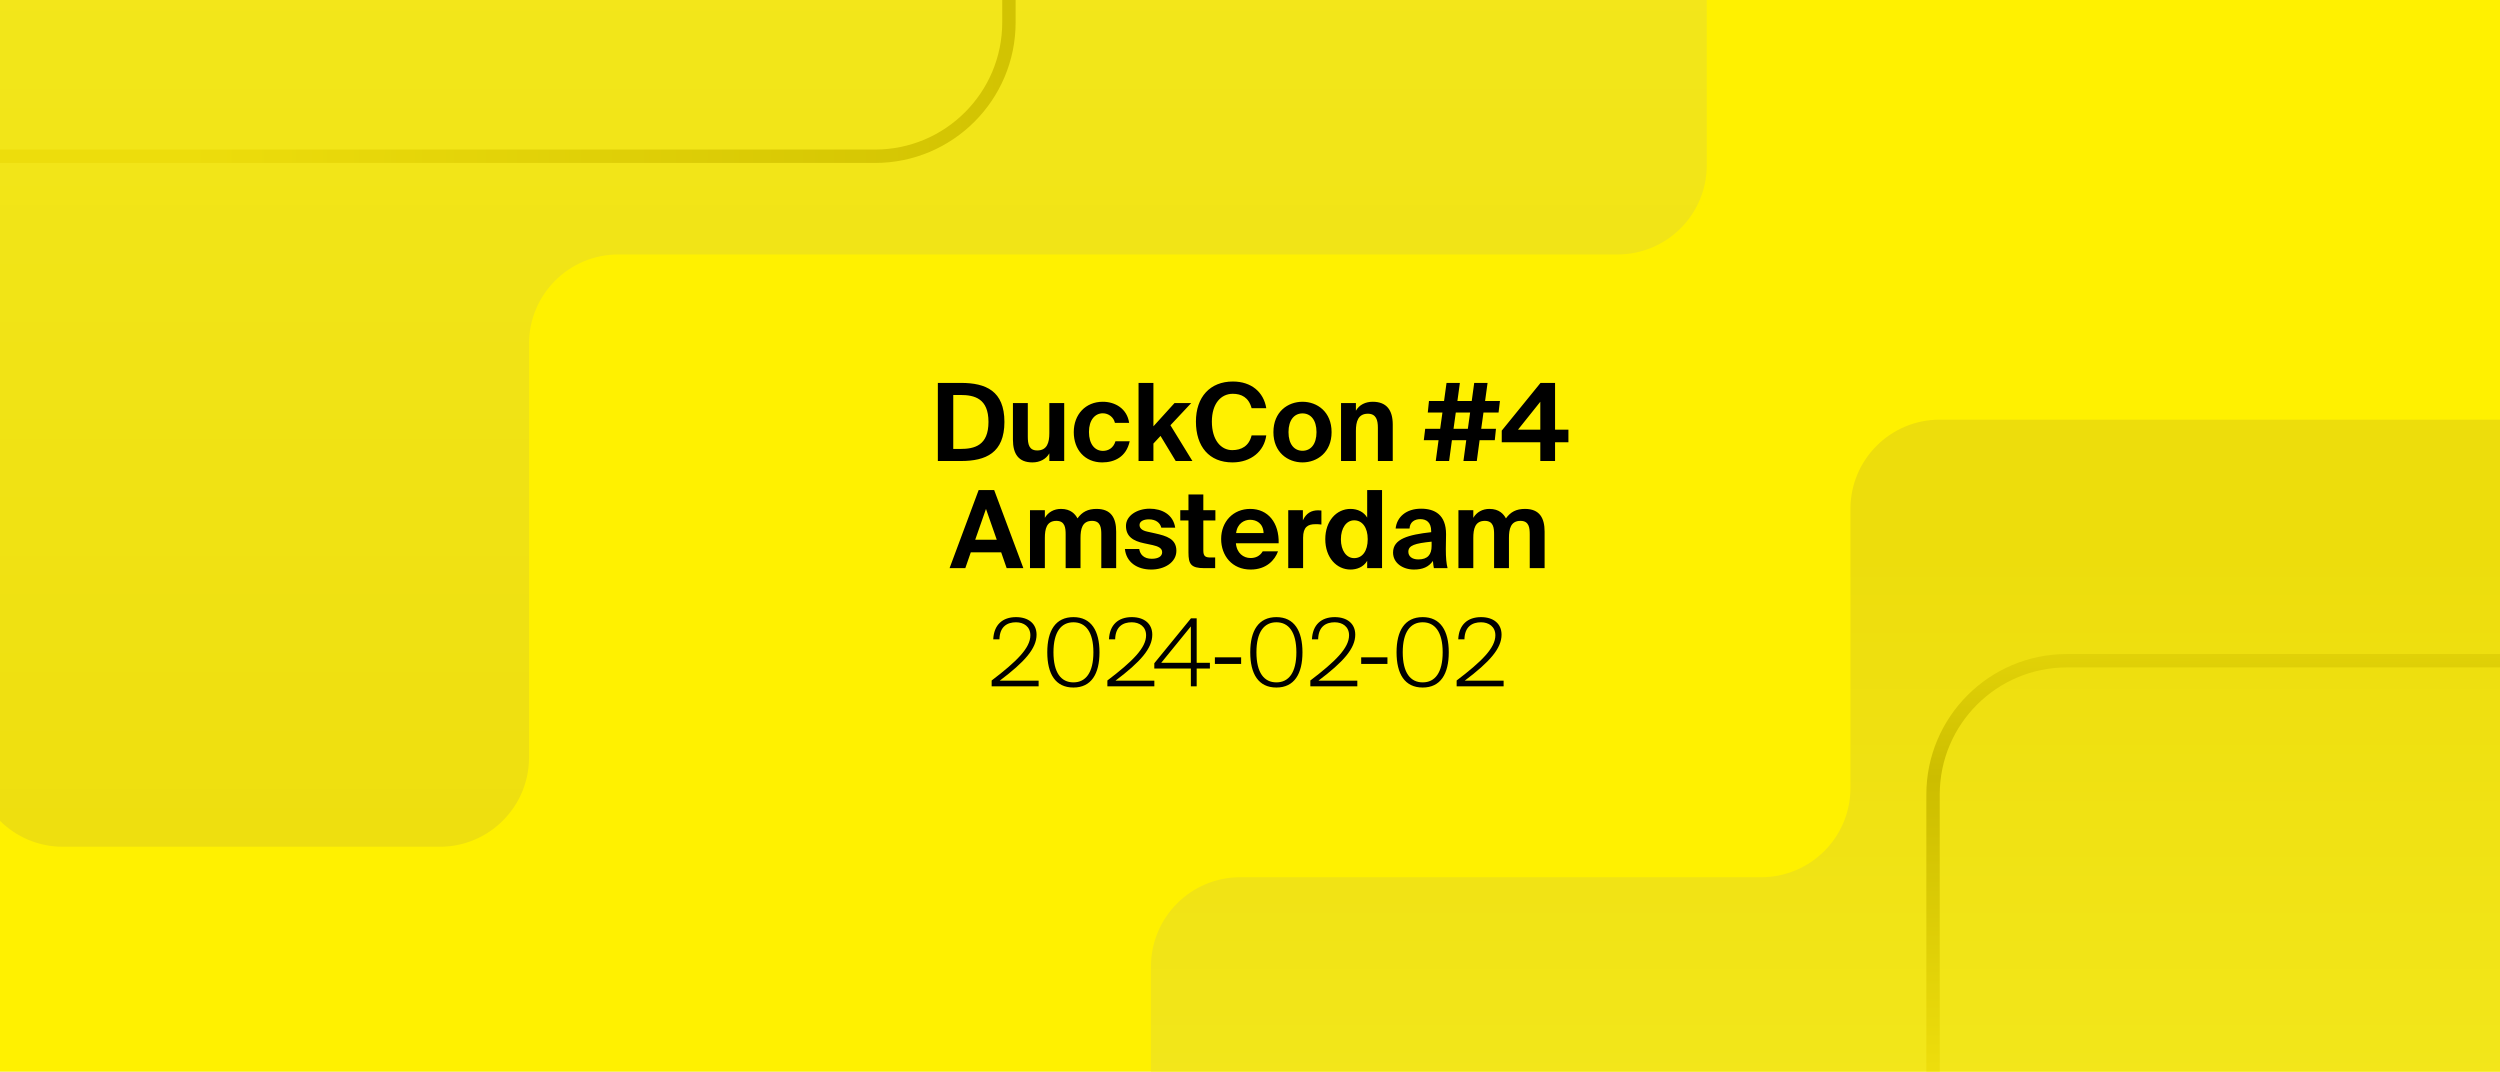
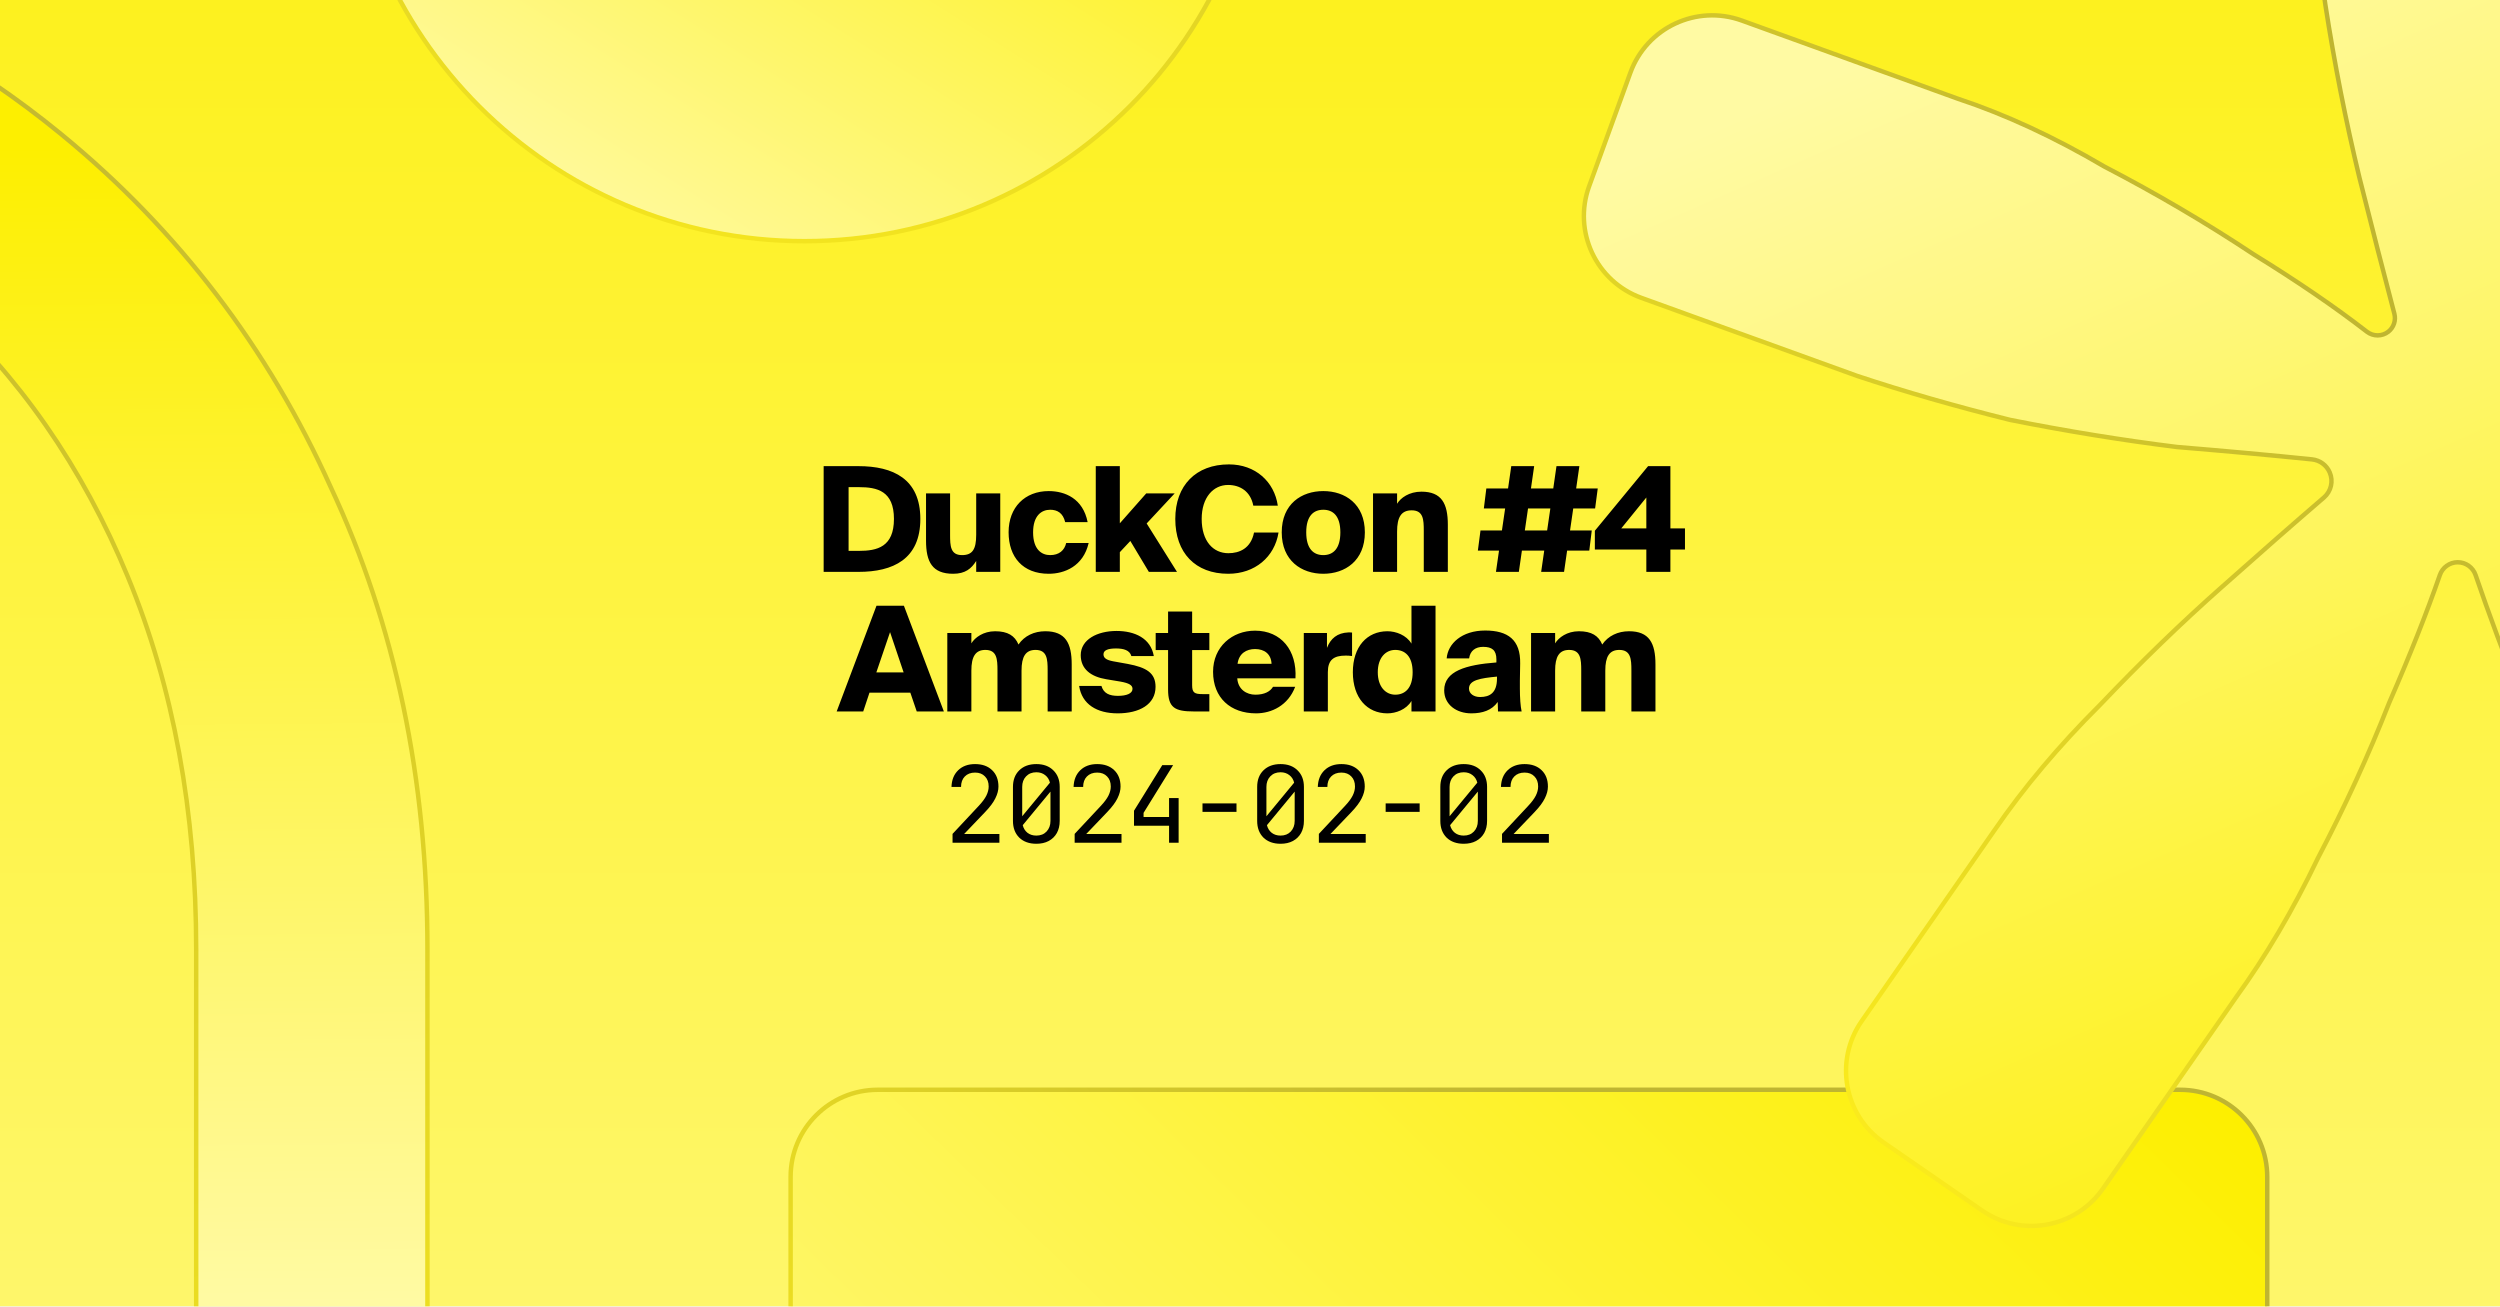
- <svg xmlns="http://www.w3.org/2000/svg" width="560" height="240" fill="none" viewBox="0 0 560 240">
-   <g clip-path="url(#clip0_4723_16570)">
-     <rect width="560" height="240" fill="#FFF100" />
-     <g clip-path="url(#clip1_4723_16570)">
-       <rect width="560" height="240" fill="#FFF100" />
-       <path fill="url(#paint0_linear_4723_16570)" d="M277.817 196.5L394.5 196.5C405.546 196.5 414.5 187.546 414.5 176.5L414.5 114C414.5 102.954 423.454 94 434.5 94L583.619 94C594.665 94 603.619 102.954 603.619 114L603.619 248.954C603.619 260 594.665 268.954 583.619 268.954L277.818 268.954C266.772 268.954 257.818 260 257.818 248.954L257.817 216.5C257.817 205.455 266.772 196.5 277.817 196.5Z" />
-       <path fill="url(#paint1_linear_4723_16570)" d="M118.501 169.674L118.5 77C118.5 65.954 127.455 57 138.5 57L362.317 57C373.363 57 382.317 48.046 382.317 37L382.317 -33.827C382.317 -44.873 373.363 -53.827 362.317 -53.827L14.092 -53.827C3.046 -53.827 -5.908 -44.873 -5.908 -33.827L-5.908 169.675C-5.908 180.72 3.046 189.675 14.092 189.675L98.501 189.675C109.546 189.675 118.501 180.72 118.501 169.674Z" />
-       <path stroke="url(#paint2_linear_4723_16570)" stroke-linecap="round" stroke-linejoin="round" stroke-width="3" d="M226 -51L226 5C226 21.569 212.569 35 196 35L-106 35" />
-       <path stroke="url(#paint3_linear_4723_16570)" stroke-linecap="round" stroke-linejoin="round" stroke-width="3" d="M433 271L433 178C433 161.431 446.431 148 463 148L621 148" />
-     </g>
-     <path fill="#000" d="M221.419 94.507C221.419 89.271 218.307 88.475 215.122 88.475H213.53V100.563H215.122C218.307 100.563 221.419 99.791 221.419 94.507ZM210.079 85.773H215.267C220.816 85.773 224.99 87.558 224.99 94.507C224.99 101.456 220.816 103.266 215.267 103.266H210.079V85.773ZM235.053 103.266V101.553C234.305 102.88 232.881 103.579 231.265 103.579C228.152 103.579 226.897 101.673 226.897 98.488V90.285H230.227V97.764C230.227 99.502 230.492 100.901 232.35 100.901C234.57 100.901 235.053 99.091 235.053 97.041V90.285H238.382V103.266H235.053ZM247.039 89.995C249.765 89.995 252.468 91.515 252.926 94.724H249.741C249.476 93.47 248.318 92.577 247.039 92.577C245.302 92.577 243.926 94.049 243.926 96.751C243.926 99.478 245.229 100.998 247.063 100.998C248.221 100.998 249.403 100.394 249.862 98.85H253.047C252.275 102.397 249.596 103.579 246.894 103.579C243.009 103.579 240.524 100.732 240.524 96.799C240.524 92.842 243.154 89.995 247.039 89.995ZM255.035 85.773H258.365V95.496L263.094 90.285H266.834L262.177 95.255L267.099 103.266H263.359L259.957 97.644L258.365 99.357V103.266H255.035V85.773ZM280.362 97.523H283.644C283.185 101.07 280.241 103.579 276.067 103.579C270.856 103.579 267.888 100.032 267.888 94.435C267.888 88.909 271.073 85.459 276.164 85.459C280.266 85.459 283.064 87.799 283.644 91.443H280.362C279.711 89.006 278.07 88.21 276.14 88.21C273.51 88.21 271.459 90.381 271.459 94.435C271.459 98.609 273.51 100.829 276.019 100.829C278.094 100.829 279.783 99.912 280.362 97.523ZM291.76 92.601C289.926 92.601 288.624 94.073 288.624 96.799C288.624 99.526 289.926 100.973 291.76 100.973C293.594 100.973 294.897 99.526 294.897 96.799C294.897 94.073 293.594 92.601 291.76 92.601ZM291.76 103.579C288.479 103.579 285.246 101.335 285.246 96.799C285.246 92.239 288.479 89.995 291.76 89.995C295.042 89.995 298.275 92.239 298.275 96.799C298.275 101.335 295.042 103.579 291.76 103.579ZM303.723 90.285V91.998C304.471 90.671 305.87 89.995 307.487 89.995C310.599 89.995 311.975 91.877 311.975 95.086V103.266H308.645V95.81C308.645 94.145 308.283 92.673 306.401 92.673C304.205 92.673 303.723 94.459 303.723 96.51V103.266H300.393V90.285H303.723ZM320.089 89.826H323.467L324.022 85.773H327.014L326.459 89.826H329.668L330.223 85.773H333.214L332.659 89.826H335.989L335.676 92.408H332.298L331.791 96.051H335.096L334.831 98.609H331.429L330.802 103.266H327.81L328.437 98.609H325.228L324.601 103.266H321.609L322.236 98.609H318.931L319.244 96.051H322.598L323.105 92.408H319.823L320.089 89.826ZM326.097 92.408L325.59 96.051H328.799L329.306 92.408H326.097ZM345.028 89.995L340.033 96.244H345.028V89.995ZM351.325 96.244V99.067H348.333V103.266H345.028V99.067H336.39V96.462L345.076 85.773H348.333V96.244H351.325ZM212.705 127.266L219.22 109.773H222.694L229.233 127.266H225.493L224.262 123.719H217.458L216.228 127.266H212.705ZM220.86 113.995L218.448 120.896H223.273L220.86 113.995ZM246.691 127.266V119.714C246.691 118.29 246.571 116.673 244.616 116.673C242.396 116.673 242.035 118.531 242.035 120.51V127.266H238.705V119.714C238.705 118.29 238.584 116.673 236.63 116.673C234.41 116.673 234.048 118.531 234.048 120.51V127.266H230.718V114.285H234.048V115.998C234.796 114.719 236.099 113.995 237.667 113.995C239.863 113.995 240.852 115.177 241.359 116.118C242.396 114.671 243.675 113.995 245.63 113.995C248.887 113.995 250.021 116.022 250.021 119.086V127.266H246.691ZM263.244 118.193H260.131C259.866 117.108 258.901 116.336 257.356 116.336C256.126 116.336 255.257 116.794 255.257 117.59C255.257 118.29 255.764 118.821 256.994 119.086L258.732 119.472C261.313 120.051 263.509 120.703 263.509 123.381C263.509 125.987 260.831 127.579 257.887 127.579C254.702 127.579 252.289 125.939 251.976 122.971H255.185C255.378 124.225 256.246 125.166 257.984 125.166C259.431 125.166 260.324 124.636 260.324 123.695C260.324 122.73 259.335 122.368 258.201 122.102L256.271 121.692C253.834 121.185 252.217 120.172 252.217 117.807C252.217 115.491 254.726 113.947 257.525 113.947C260.228 113.947 262.785 115.202 263.244 118.193ZM266.215 114.285V110.762H269.544V114.285H272.247V116.577H269.544V123.284C269.544 124.612 270.003 124.877 271.185 124.877H272.198V127.266H269.761C266.769 127.266 266.215 126.349 266.215 123.767V116.577H264.381V114.285H266.215ZM286.42 121.692H276.841C277.034 123.912 278.53 124.998 280.123 124.998C281.16 124.998 282.173 124.636 282.849 123.502H286.275C285.575 125.432 283.693 127.579 280.147 127.579C275.972 127.579 273.536 124.467 273.536 120.727C273.536 116.866 276.214 113.995 280.05 113.995C284.055 113.995 286.541 117.108 286.42 121.692ZM280.026 116.432C278.771 116.432 277.155 117.204 276.889 119.4H283.042C282.97 117.204 281.425 116.432 280.026 116.432ZM295.996 114.357V117.494C295.514 117.421 295.103 117.421 294.621 117.421C292.98 117.421 291.894 118.025 291.894 120.461V127.266H288.565V114.285H291.846V116.553C292.594 114.936 293.752 114.309 295.272 114.309C295.49 114.309 295.779 114.333 295.996 114.357ZM309.578 127.266H306.248V125.625C305.404 127.073 303.86 127.579 302.509 127.579C299.42 127.579 296.863 124.925 296.863 120.775C296.863 116.697 299.372 113.995 302.509 113.995C304.149 113.995 305.549 114.719 306.248 115.95V109.773H309.578V127.266ZM303.329 125.022C305.163 125.022 306.369 123.453 306.369 120.775C306.369 118.169 305.163 116.553 303.329 116.553C301.592 116.553 300.361 118.266 300.361 120.799C300.361 123.333 301.592 125.022 303.329 125.022ZM320.682 122.295V121.33C316.942 121.716 315.47 122.15 315.47 123.598C315.47 124.539 316.194 125.311 317.714 125.311C319.814 125.311 320.682 124.201 320.682 122.295ZM320.972 125.649C320.031 127 318.679 127.579 316.725 127.579C314.24 127.579 312.044 126.132 312.044 123.767C312.044 120.703 315.47 119.786 320.586 119.207V118.99C320.586 116.987 319.5 116.287 318.149 116.287C316.87 116.287 315.808 116.939 315.736 118.386H312.623C312.889 115.829 314.964 113.947 318.318 113.947C321.382 113.947 323.915 115.298 323.915 119.665C323.915 120.051 323.867 121.813 323.867 122.971C323.867 125.022 323.988 126.18 324.253 127.266H321.189C321.092 126.855 321.044 126.3 320.972 125.649ZM342.662 127.266V119.714C342.662 118.29 342.541 116.673 340.587 116.673C338.367 116.673 338.005 118.531 338.005 120.51V127.266H334.676V119.714C334.676 118.29 334.555 116.673 332.6 116.673C330.381 116.673 330.019 118.531 330.019 120.51V127.266H326.689V114.285H330.019V115.998C330.767 114.719 332.07 113.995 333.638 113.995C335.834 113.995 336.823 115.177 337.33 116.118C338.367 114.671 339.646 113.995 341.6 113.995C344.858 113.995 345.992 116.022 345.992 119.086V127.266H342.662Z" />
-     <path fill="#000" d="M227.59 138.236C230.383 138.236 232.189 139.706 232.189 142.163C232.189 145.25 229.543 148.253 223.936 152.474H232.651V153.734H222.13V152.432C227.737 148.169 230.803 145.145 230.803 142.31C230.803 140.357 229.312 139.391 227.59 139.391C225.679 139.391 223.936 140.294 223.873 143.213H222.487C222.634 139.958 224.566 138.236 227.59 138.236ZM240.449 154.007C236.417 154.007 234.59 150.962 234.59 146.111C234.59 141.302 236.417 138.236 240.449 138.236C244.439 138.236 246.287 141.302 246.287 146.111C246.287 150.962 244.439 154.007 240.449 154.007ZM240.449 152.852C243.179 152.852 244.922 150.71 244.922 146.111C244.922 141.554 243.179 139.391 240.449 139.391C237.698 139.391 235.976 141.554 235.976 146.111C235.976 150.71 237.698 152.852 240.449 152.852ZM253.512 138.236C256.305 138.236 258.111 139.706 258.111 142.163C258.111 145.25 255.465 148.253 249.858 152.474H258.573V153.734H248.052V152.432C253.659 148.169 256.725 145.145 256.725 142.31C256.725 140.357 255.234 139.391 253.512 139.391C251.601 139.391 249.858 140.294 249.795 143.213H248.409C248.556 139.958 250.488 138.236 253.512 138.236ZM266.753 140.315L260.117 148.463H266.753V140.315ZM271.016 148.463V149.744H268.055V153.734H266.753V149.744H258.563V148.568L266.774 138.509H268.055V148.463H271.016ZM278.014 148.715H272.134V147.245H278.014V148.715ZM285.915 154.007C281.883 154.007 280.056 150.962 280.056 146.111C280.056 141.302 281.883 138.236 285.915 138.236C289.905 138.236 291.753 141.302 291.753 146.111C291.753 150.962 289.905 154.007 285.915 154.007ZM285.915 152.852C288.645 152.852 290.388 150.71 290.388 146.111C290.388 141.554 288.645 139.391 285.915 139.391C283.164 139.391 281.442 141.554 281.442 146.111C281.442 150.71 283.164 152.852 285.915 152.852ZM298.978 138.236C301.771 138.236 303.577 139.706 303.577 142.163C303.577 145.25 300.931 148.253 295.324 152.474H304.039V153.734H293.518V152.432C299.125 148.169 302.191 145.145 302.191 142.31C302.191 140.357 300.7 139.391 298.978 139.391C297.067 139.391 295.324 140.294 295.261 143.213H293.875C294.022 139.958 295.954 138.236 298.978 138.236ZM310.786 148.715H304.906V147.245H310.786V148.715ZM318.686 154.007C314.654 154.007 312.827 150.962 312.827 146.111C312.827 141.302 314.654 138.236 318.686 138.236C322.676 138.236 324.524 141.302 324.524 146.111C324.524 150.962 322.676 154.007 318.686 154.007ZM318.686 152.852C321.416 152.852 323.159 150.71 323.159 146.111C323.159 141.554 321.416 139.391 318.686 139.391C315.935 139.391 314.213 141.554 314.213 146.111C314.213 150.71 315.935 152.852 318.686 152.852ZM331.749 138.236C334.542 138.236 336.348 139.706 336.348 142.163C336.348 145.25 333.702 148.253 328.095 152.474H336.81V153.734H326.289V152.432C331.896 148.169 334.962 145.145 334.962 142.31C334.962 140.357 333.471 139.391 331.749 139.391C329.838 139.391 328.095 140.294 328.032 143.213H326.646C326.793 139.958 328.725 138.236 331.749 138.236Z" />
+ <svg xmlns="http://www.w3.org/2000/svg" width="1200" height="627" fill="none" viewBox="0 0 1200 627">
+   <g clip-path="url(#clip0_17808_75729)">
+     <path fill="url(#paint0_linear_17808_75729)" d="M0 0h1200v627H0z" />
+     <circle cx="386.142" cy="-104.956" r="220.714" fill="url(#paint1_linear_17808_75729)" stroke="url(#paint2_linear_17808_75729)" stroke-width="2.143" />
+     <rect width="708.773" height="495.034" x="379.499" y="523.099" fill="url(#paint3_linear_17808_75729)" stroke="url(#paint4_linear_17808_75729)" stroke-width="2.143" rx="41.786" />
+     <path fill="url(#paint5_linear_17808_75729)" stroke="url(#paint6_linear_17808_75729)" stroke-width="2.143" d="M-169.83 20.462c0-27.177 25.536-47.082 51.041-38.164C-62.913 1.835-13.466 29.261 29.561 64.569 85.584 110.542 128.645 166.96 158.75 233.835l.004.008.003.007c30.935 66.027 46.413 140.014 46.413 221.98v226.206c0 124.632-33.048 229.956-99.093 316.035-55.998 72.989-130.932 125.549-224.841 157.699-25.557 8.75-51.066-11.16-51.066-38.32v-23.05c0-19.44 13.531-36.1 32.09-42.27 40.867-13.59 76.986-34.05 108.342-61.396l1.855-1.67c38.621-35.026 68.27-78.599 88.951-130.696l-.001-.001c21.846-52.923 32.762-111.704 32.762-176.331V455.83c-0-66.304-10.915-125.93-32.767-178.859-21.847-52.918-52.528-97.04-92.049-132.344-31.279-28.605-67.038-49.842-107.268-63.706-18.447-6.357-31.916-22.976-31.916-42.359z" />
+     <path fill="url(#paint7_linear_17808_75729)" stroke="url(#paint8_linear_17808_75729)" stroke-width="2.143" d="M1151.42-232.476h58.21c23.08.001 41.79 18.709 41.79 41.787v111.748c0 24.891-2.18 51.959-6.53 81.208-4.36 28.177-9.8 55.81-16.34 82.901-6.04 24.063-12.09 45.803-18.13 65.221-1.01 3.254.07 6.803 2.74 8.929 2.92 2.331 7.05 2.39 10.05.177q24.45-17.994 54.39-37.362l.01-.007c22.87-15.172 46.29-29.26 70.25-42.265v-.004l.01-.004c25.03-14.077 48.95-24.896 71.78-32.466l.02-.008 105.4-37.71c21.65-7.747 45.5 3.461 53.35 25.077l19.8 54.512c7.91 21.765-3.4 45.808-25.2 53.609l-105.01 37.571c-21.76 7.579-46.25 14.619-73.47 21.121-26.13 5.416-52.26 9.749-78.39 13-23.74 1.968-45.23 3.935-64.48 5.904-4 .409-7.51 2.837-9.31 6.428-2.51 4.989-1.17 11.032 3.14 14.559 14.49 11.866 30.2 25.758 47.14 41.678l.02.021.03.02c20.67 17.326 40.26 36.278 58.77 56.855l.02.022.02.021c19.58 19.488 35.89 38.963 48.93 58.424l.01.012v.012l64.88 91.556c13.46 18.987 8.81 45.306-10.34 58.535l-47.23 32.641c-18.83 13.01-44.62 8.455-57.85-10.218l-65.45-92.359c-13.05-19.483-26.11-41.679-39.17-66.592q-17.985-37.403-34.32-74.805-13.365-33.984-22.68-61.242c-1.25-3.666-4.69-6.147-8.57-6.147s-7.32 2.482-8.58 6.138c-6.3 18.164-14.39 38.573-24.29 61.229l-.01.019-.01.018c-9.8 24.916-21.23 49.836-34.3 74.757v.016l-.01.017c-11.97 24.904-25.02 47.089-39.16 66.56v.008l-.01.009-63.91 91.87c-13.155 18.902-39.117 23.603-58.06 10.513l-47.239-32.643c-19.028-13.149-23.755-39.254-10.546-58.241l63.762-91.647.003-.005c14.133-20.554 30.99-40.575 50.57-60.063l.02-.02c19.61-20.594 39.21-39.559 58.81-56.897l.01-.002c18.38-16.367 34.62-30.597 48.7-42.689 3.48-2.982 4.62-7.873 2.8-12.08-1.49-3.469-4.74-5.864-8.5-6.249-19.35-1.981-40.96-3.963-64.85-5.943-26.13-3.251-52.803-7.584-80.024-13-26.137-6.503-50.638-13.546-73.501-21.129L787.84 142.963c-21.719-7.859-32.942-31.849-25.056-53.559l19.8-54.513c7.873-21.672 31.811-32.872 53.493-25.026L939.749 47.379l.013.005.014.004c22.815 7.568 46.188 18.384 70.124 32.456l.02.014.02.014c25.05 13.002 49 27.087 71.87 42.255l.01.01.02.01c20.8 12.814 38.89 25.172 54.26 37.076 3.05 2.353 7.31 2.364 10.34-.041 2.57-2.048 3.69-5.419 2.85-8.597-5.13-19.473-10.72-41.279-16.79-65.416-6.53-27.091-11.98-54.725-16.33-82.901-4.36-29.248-6.53-56.317-6.53-81.208V-190.689c0-23.078 18.71-41.787 41.78-41.787Z" />
+     <path fill="#000" d="M429.094 249.09c0-13.44-8.05-15.26-16.8-15.26h-4.97v30.59h4.97c8.75 0 16.8-1.89 16.8-15.33m-33.74-25.34h16.73c16.59 0 29.68 6.09 29.68 25.34 0 19.32-13.09 25.41-29.68 25.41h-16.73zm73.22 50.75v-5.25c-2.31 3.71-5.25 6.16-11.06 6.16-10.01 0-13.02-5.67-13.02-15.89v-22.68h11.55v19.81c0 5.39.14 9.8 5.74 9.8 4.97 0 6.79-2.73 6.79-9.73v-19.88h11.55v37.66zm34.803-38.78c7.84 0 16.45 3.57 18.69 14.91h-10.78c-1.05-4.41-3.78-5.95-7.21-5.95-4.13 0-8.19 2.8-8.19 10.85 0 8.19 4.06 10.92 8.19 10.92 4.27 0 6.86-2.24 7.7-5.81h10.78c-2.59 11.2-11.62 14.77-19.18 14.77-12.39 0-19.25-7.98-19.25-19.95s7.84-19.74 19.25-19.74m22.59-11.97h11.55v27.44l12.67-14.35h13.65l-13.44 14.42 14.56 23.24h-13.51l-8.89-14.84-5.04 5.39v9.45h-11.55zm75.971 31.85h11.76c-1.89 11.76-11.34 19.81-24.15 19.81-15.82 0-25.41-10.08-25.41-26.32 0-16.03 9.87-26.18 25.76-26.18 12.67 0 21.77 8.26 23.45 19.81h-11.76c-1.33-6.93-6.44-9.94-12.11-9.94-7.07 0-12.67 5.95-12.67 16.31 0 10.71 5.53 16.45 12.81 16.45 5.25 0 10.78-2.24 12.32-9.94m33.242-10.92c-4.55 0-8.19 2.8-8.19 10.85 0 7.91 3.5 10.92 8.19 10.92s8.19-3.01 8.19-10.92c0-8.05-3.64-10.85-8.19-10.85m0-8.96c10.43 0 19.95 6.16 19.95 19.81s-9.52 19.88-19.95 19.88-19.95-6.23-19.95-19.88 9.52-19.81 19.95-19.81m35.421 1.12v4.97c1.68-2.8 5.74-5.81 11.69-5.81 9.66 0 12.67 5.67 12.67 15.89v22.61h-11.55v-19.74c0-5.39-.21-9.8-5.81-9.8-4.97 0-7 3.22-7 10.22v19.32h-11.55v-37.66zm42.836-2.38h10.43l1.54-10.71h10.99l-1.54 10.71h10.71l1.54-10.71h10.99l-1.54 10.71h10.36l-1.26 9.59h-10.5l-1.54 10.57h10.43l-1.19 9.66h-10.64l-1.47 10.22h-10.99l1.47-10.22h-10.71l-1.47 10.22h-10.99l1.47-10.22h-10.15l1.26-9.66h10.29l1.54-10.57h-10.22zm20.02 9.59-1.54 10.57h10.71l1.54-10.57zm56.782-5.25-12.04 14.84h12.04zm18.55 14.84v10.15h-7v10.71h-11.55v-10.71h-24.71v-9.03l25.55-31.01h10.71v29.89zM401.605 341.5l19.11-50.75h13.16l19.18 50.75h-13.02l-3.08-9.03h-19.6l-3.01 9.03zm25.62-38.08-6.58 19.32h13.09zm39.032 18.48v19.6h-11.55v-37.66h11.55v4.97c1.68-2.8 5.74-5.81 11.41-5.81 6.09 0 9.45 2.17 11.2 6.37 2.87-4.2 7.56-6.37 12.88-6.37 9.66 0 12.67 5.67 12.67 15.89v22.61h-11.55v-19.74c0-5.39-.28-9.8-5.81-9.8-4.76 0-6.72 3.22-6.72 9.94v19.6h-11.55v-19.74c0-5.39-.28-9.8-5.81-9.8-4.76 0-6.72 3.22-6.72 9.94m87.566-7h-10.78c-.77-2.8-3.71-3.64-7.35-3.64-3.99 0-6.02.91-6.02 2.8 0 1.75 1.33 2.73 4.62 3.36l7 1.26c9.03 1.68 13.37 4.34 13.37 10.99 0 8.47-7.77 12.74-18.2 12.74-9.94 0-17.15-4.34-18.48-13.16h10.71c1.05 3.64 3.92 4.76 7.91 4.76 4.13 0 7-1.12 7-3.36 0-1.68-1.47-2.73-5.88-3.5l-6.72-1.12c-7.28-1.19-12.25-4.83-12.25-11.55 0-7.49 7.91-11.62 17.22-11.62 8.61 0 16.38 3.43 17.85 12.04m6.854-11.06v-10.29h11.55v10.29h8.26v8.19h-8.26v16.87c0 3.57 1.12 4.27 4.97 4.27h3.29v8.33h-7.35c-9.31 0-12.46-1.82-12.46-10.57v-18.9h-5.95v-8.19zm50.364 25.83h10.64c-3.36 8.89-11.27 12.74-18.76 12.74-12.25 0-20.65-7.42-20.65-19.95 0-12.04 9.17-19.74 20.16-19.74 12.53 0 20.16 9.45 19.39 22.89h-27.93c.35 5.32 4.48 7.84 8.68 7.84 4.41 0 7.14-1.54 8.47-3.78m-8.61-18.13c-4.13 0-7.77 2.1-8.4 7.07h16.31c-.21-4.76-3.5-7.07-7.91-7.07m46.558-7.91v11.27c-1.33-.21-2.1-.21-3.15-.21-5.6 0-8.47 2.03-8.47 7.91v18.9h-11.55v-37.66h11.13v7.14c1.75-4.48 4.9-7.21 10.29-7.42h.84c.35 0 .63 0 .91.07m28.516-12.88h11.55v50.75h-11.55v-5.04c-2.45 4.13-7.49 5.95-11.55 5.95-9.73 0-16.59-7.42-16.59-19.74s6.86-19.67 16.59-19.67c4.06 0 9.1 1.82 11.55 5.95zm-7.77 21.21c-4.62 0-8.4 3.71-8.4 10.71s3.78 10.78 8.4 10.78c4.55 0 8.33-3.01 8.33-10.78s-3.78-10.71-8.33-10.71m48.537 6.02v-1.47c0-4.48-2.17-6.02-6.37-6.02-3.71 0-6.23 1.89-6.72 5.53h-10.78c.56-7.07 7.28-13.37 18.48-13.37 10.85 0 17.01 4.41 16.8 15.82l-.14 8.19v3.92c0 4.13.28 8.54.84 10.92h-11.34l-.14-4.55c-2.8 3.99-7.28 5.46-12.67 5.46-7.14 0-13.02-4.2-13.02-11.06 0-9.24 10.43-12.25 25.06-13.37m.28 7.7v-.91c-8.05.77-13.44 1.68-13.44 5.74 0 2.45 2.31 4.06 5.32 4.06 4.62 0 8.12-1.96 8.12-8.89m27.908-3.78v19.6h-11.55v-37.66h11.55v4.97c1.68-2.8 5.74-5.81 11.41-5.81 6.09 0 9.45 2.17 11.2 6.37 2.87-4.2 7.56-6.37 12.88-6.37 9.66 0 12.67 5.67 12.67 15.89v22.61h-11.55v-19.74c0-5.39-.28-9.8-5.81-9.8-4.76 0-6.72 3.22-6.72 9.94v19.6h-11.55v-19.74c0-5.39-.28-9.8-5.81-9.8-4.76 0-6.72 3.22-6.72 9.94m-289.237 82.6v-4.233l12.393-13.26q2.703-2.856 3.825-5.1t1.122-4.386q0-3.06-1.785-4.845-1.734-1.836-4.743-1.836-3.111 0-4.947 1.887-1.785 1.836-1.785 4.998h-4.59q.153-5.049 3.213-8.007t8.109-2.958q5.151 0 8.16 2.907 3.06 2.907 3.06 7.905 0 2.652-1.479 5.61-1.428 2.958-4.947 6.63l-10.047 10.506h16.932v4.182zm40.219.51q-5.151 0-8.211-2.958-3.009-3.009-3.009-8.007v-16.32q0-4.998 3.009-7.956 3.06-3.009 8.211-3.009t8.16 3.009q3.06 2.958 3.06 7.956v16.32q0 3.315-1.377 5.814-1.377 2.448-3.927 3.825-2.499 1.326-5.916 1.326m-6.783-27.285v14.076l13.311-16.116q-.561-2.295-2.295-3.621-1.734-1.377-4.233-1.377-3.06 0-4.947 1.989-1.836 1.938-1.836 5.049m6.783 23.358q3.06 0 4.896-1.938 1.887-1.989 1.887-5.1v-14.076l-13.311 16.116q.561 2.295 2.295 3.672 1.734 1.326 4.233 1.326m18.391 3.417v-4.233l12.393-13.26q2.703-2.856 3.825-5.1t1.122-4.386q0-3.06-1.785-4.845-1.734-1.836-4.743-1.836-3.111 0-4.947 1.887-1.785 1.836-1.785 4.998h-4.59q.153-5.049 3.213-8.007t8.109-2.958q5.151 0 8.16 2.907 3.06 2.907 3.06 7.905 0 2.652-1.479 5.61-1.428 2.958-4.947 6.63l-10.047 10.506h16.932v4.182zm45.319 0v-8.16h-16.83v-7.191l13.566-21.879h5.202l-14.178 22.899v1.989h12.24v-9.078h4.59v21.42zm16.045-14.79v-4.08h16.32v4.08zm37.465 15.3q-5.151 0-8.211-2.958-3.009-3.009-3.009-8.007v-16.32q0-4.998 3.009-7.956 3.06-3.009 8.211-3.009t8.16 3.009q3.06 2.958 3.06 7.956v16.32q0 3.315-1.377 5.814-1.377 2.448-3.927 3.825-2.499 1.326-5.916 1.326m-6.783-27.285v14.076l13.311-16.116q-.561-2.295-2.295-3.621-1.734-1.377-4.233-1.377-3.06 0-4.947 1.989-1.836 1.938-1.836 5.049m6.783 23.358q3.06 0 4.896-1.938 1.887-1.989 1.887-5.1v-14.076l-13.311 16.116q.561 2.295 2.295 3.672 1.734 1.326 4.233 1.326m18.392 3.417v-4.233l12.393-13.26q2.703-2.856 3.825-5.1t1.122-4.386q0-3.06-1.785-4.845-1.734-1.836-4.743-1.836-3.111 0-4.947 1.887-1.785 1.836-1.785 4.998h-4.59q.153-5.049 3.213-8.007t8.109-2.958q5.151 0 8.16 2.907 3.06 2.907 3.06 7.905 0 2.652-1.479 5.61-1.428 2.958-4.947 6.63l-10.047 10.506h16.932v4.182zm32.059-14.79v-4.08h16.32v4.08zm37.465 15.3q-5.151 0-8.211-2.958-3.009-3.009-3.009-8.007v-16.32q0-4.998 3.009-7.956 3.06-3.009 8.211-3.009t8.16 3.009q3.06 2.958 3.06 7.956v16.32q0 3.315-1.377 5.814-1.377 2.448-3.927 3.825-2.499 1.326-5.916 1.326m-6.783-27.285v14.076l13.311-16.116q-.561-2.295-2.295-3.621-1.734-1.377-4.233-1.377-3.06 0-4.947 1.989-1.836 1.938-1.836 5.049m6.783 23.358q3.06 0 4.896-1.938 1.887-1.989 1.887-5.1v-14.076l-13.311 16.116q.561 2.295 2.295 3.672 1.734 1.326 4.233 1.326m18.391 3.417v-4.233l12.393-13.26q2.703-2.856 3.825-5.1t1.122-4.386q0-3.06-1.785-4.845-1.734-1.836-4.743-1.836-3.111 0-4.947 1.887-1.785 1.836-1.785 4.998h-4.59q.153-5.049 3.213-8.007t8.109-2.958q5.151 0 8.16 2.907 3.06 2.907 3.06 7.905 0 2.652-1.479 5.61-1.428 2.958-4.947 6.63l-10.047 10.506h16.932v4.182z" />
  </g>
  <defs>
-     <linearGradient id="paint0_linear_4723_16570" x1="504.81" x2="504.81" y1="122.872" y2="248.514" gradientUnits="userSpaceOnUse">
-       <stop stop-color="#EDDD0C" />
-       <stop offset="1" stop-color="#F3E71B" />
+     <linearGradient id="paint0_linear_17808_75729" x1="588.214" x2="587.899" y1="-254.019" y2="1179.55" gradientUnits="userSpaceOnUse">
+       <stop stop-color="#fdef00" />
+       <stop offset=".939" stop-color="#fffaa3" />
    </linearGradient>
-     <linearGradient id="paint1_linear_4723_16570" x1="178.049" x2="178.049" y1="242.11" y2="-19.349" gradientUnits="userSpaceOnUse">
-       <stop stop-color="#EDDD0C" />
-       <stop offset="1" stop-color="#F3E71B" />
+     <linearGradient id="paint1_linear_17808_75729" x1="523.566" x2="307.311" y1="-176.742" y2="168.254" gradientUnits="userSpaceOnUse">
+       <stop stop-color="#fdef00" />
+       <stop offset=".939" stop-color="#fffaa3" />
    </linearGradient>
-     <linearGradient id="paint2_linear_4723_16570" x1="41.498" x2="268.556" y1="4.461" y2="5.163" gradientUnits="userSpaceOnUse">
-       <stop stop-color="#EDDD0C" />
-       <stop offset="1" stop-color="#CCBD00" />
+     <linearGradient id="paint2_linear_17808_75729" x1="386.142" x2="319.468" y1="-326.742" y2="213.627" gradientUnits="userSpaceOnUse">
+       <stop stop-color="#bfb531" />
+       <stop offset="1" stop-color="#ffef1b" />
    </linearGradient>
-     <linearGradient id="paint3_linear_4723_16570" x1="538.999" x2="540.031" y1="131" y2="237.967" gradientUnits="userSpaceOnUse">
-       <stop stop-color="#EDDD0C" />
-       <stop offset=".395" stop-color="#CCBD00" />
-       <stop offset="1" stop-color="#EDDD0C" />
+     <linearGradient id="paint3_linear_17808_75729" x1="1325.39" x2="667.28" y1="781.097" y2="1457.77" gradientUnits="userSpaceOnUse">
+       <stop stop-color="#fdef00" />
+       <stop offset=".939" stop-color="#fffaa3" />
    </linearGradient>
-     <clipPath id="clip0_4723_16570">
-       <rect width="560" height="240" fill="#fff" />
-     </clipPath>
-     <clipPath id="clip1_4723_16570">
-       <rect width="560" height="240" fill="#fff" />
+     <linearGradient id="paint4_linear_17808_75729" x1="733.886" x2="333.222" y1="522.027" y2="826.432" gradientUnits="userSpaceOnUse">
+       <stop stop-color="#bfb531" />
+       <stop offset="1" stop-color="#ffef1b" />
+     </linearGradient>
+     <linearGradient id="paint5_linear_17808_75729" x1="206.558" x2="201.499" y1="660.862" y2="69.049" gradientUnits="userSpaceOnUse">
+       <stop offset=".061" stop-color="#fffaa3" />
+       <stop offset="1" stop-color="#fdef00" />
+     </linearGradient>
+     <linearGradient id="paint6_linear_17808_75729" x1="17.67" x2="268.998" y1="-34.281" y2="903.689" gradientUnits="userSpaceOnUse">
+       <stop stop-color="#bfb531" />
+       <stop offset="1" stop-color="#ffef1b" />
+     </linearGradient>
+     <linearGradient id="paint7_linear_17808_75729" x1="1096.63" x2="801.807" y1="691.66" y2="21.871" gradientUnits="userSpaceOnUse">
+       <stop stop-color="#fdef00" />
+       <stop offset=".939" stop-color="#fffaa3" />
+     </linearGradient>
+     <linearGradient id="paint8_linear_17808_75729" x1="1142.55" x2="789.126" y1="154.66" y2="482.16" gradientUnits="userSpaceOnUse">
+       <stop stop-color="#bfb531" />
+       <stop offset="1" stop-color="#ffef1b" />
+     </linearGradient>
+     <clipPath id="clip0_17808_75729">
+       <path fill="#fff" d="M0 0h1200v627H0z" />
    </clipPath>
  </defs>
</svg>
